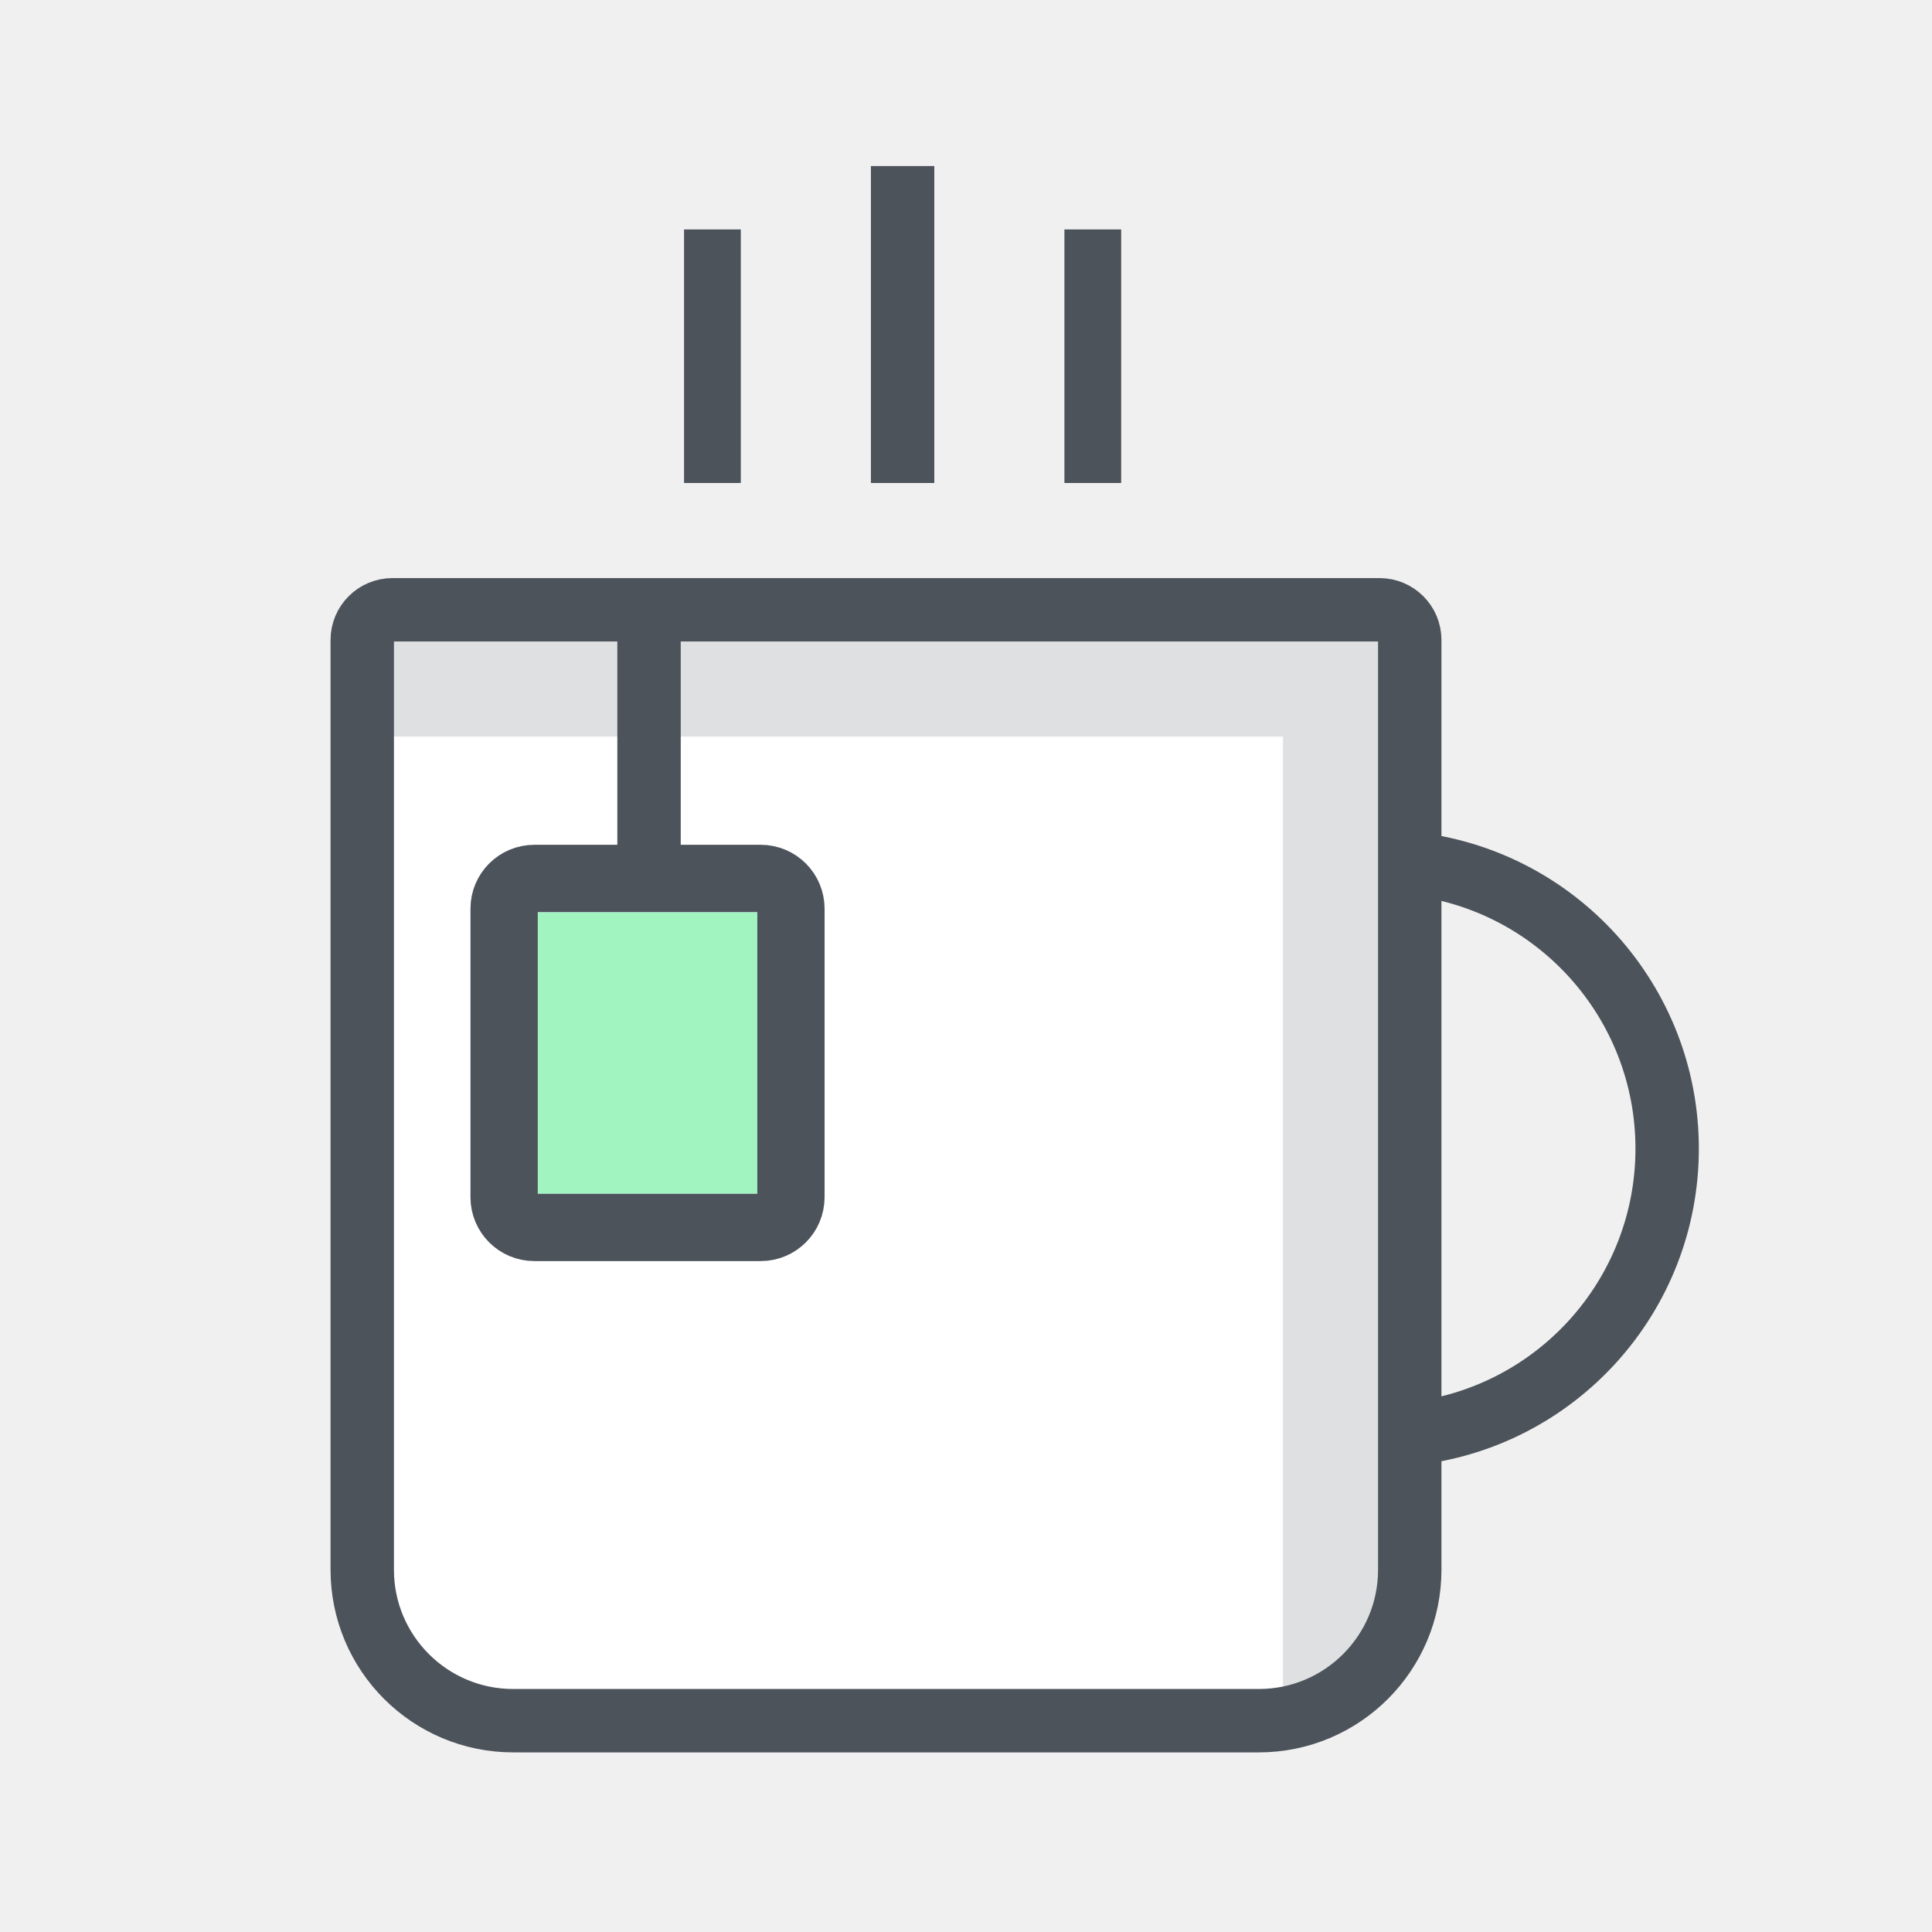
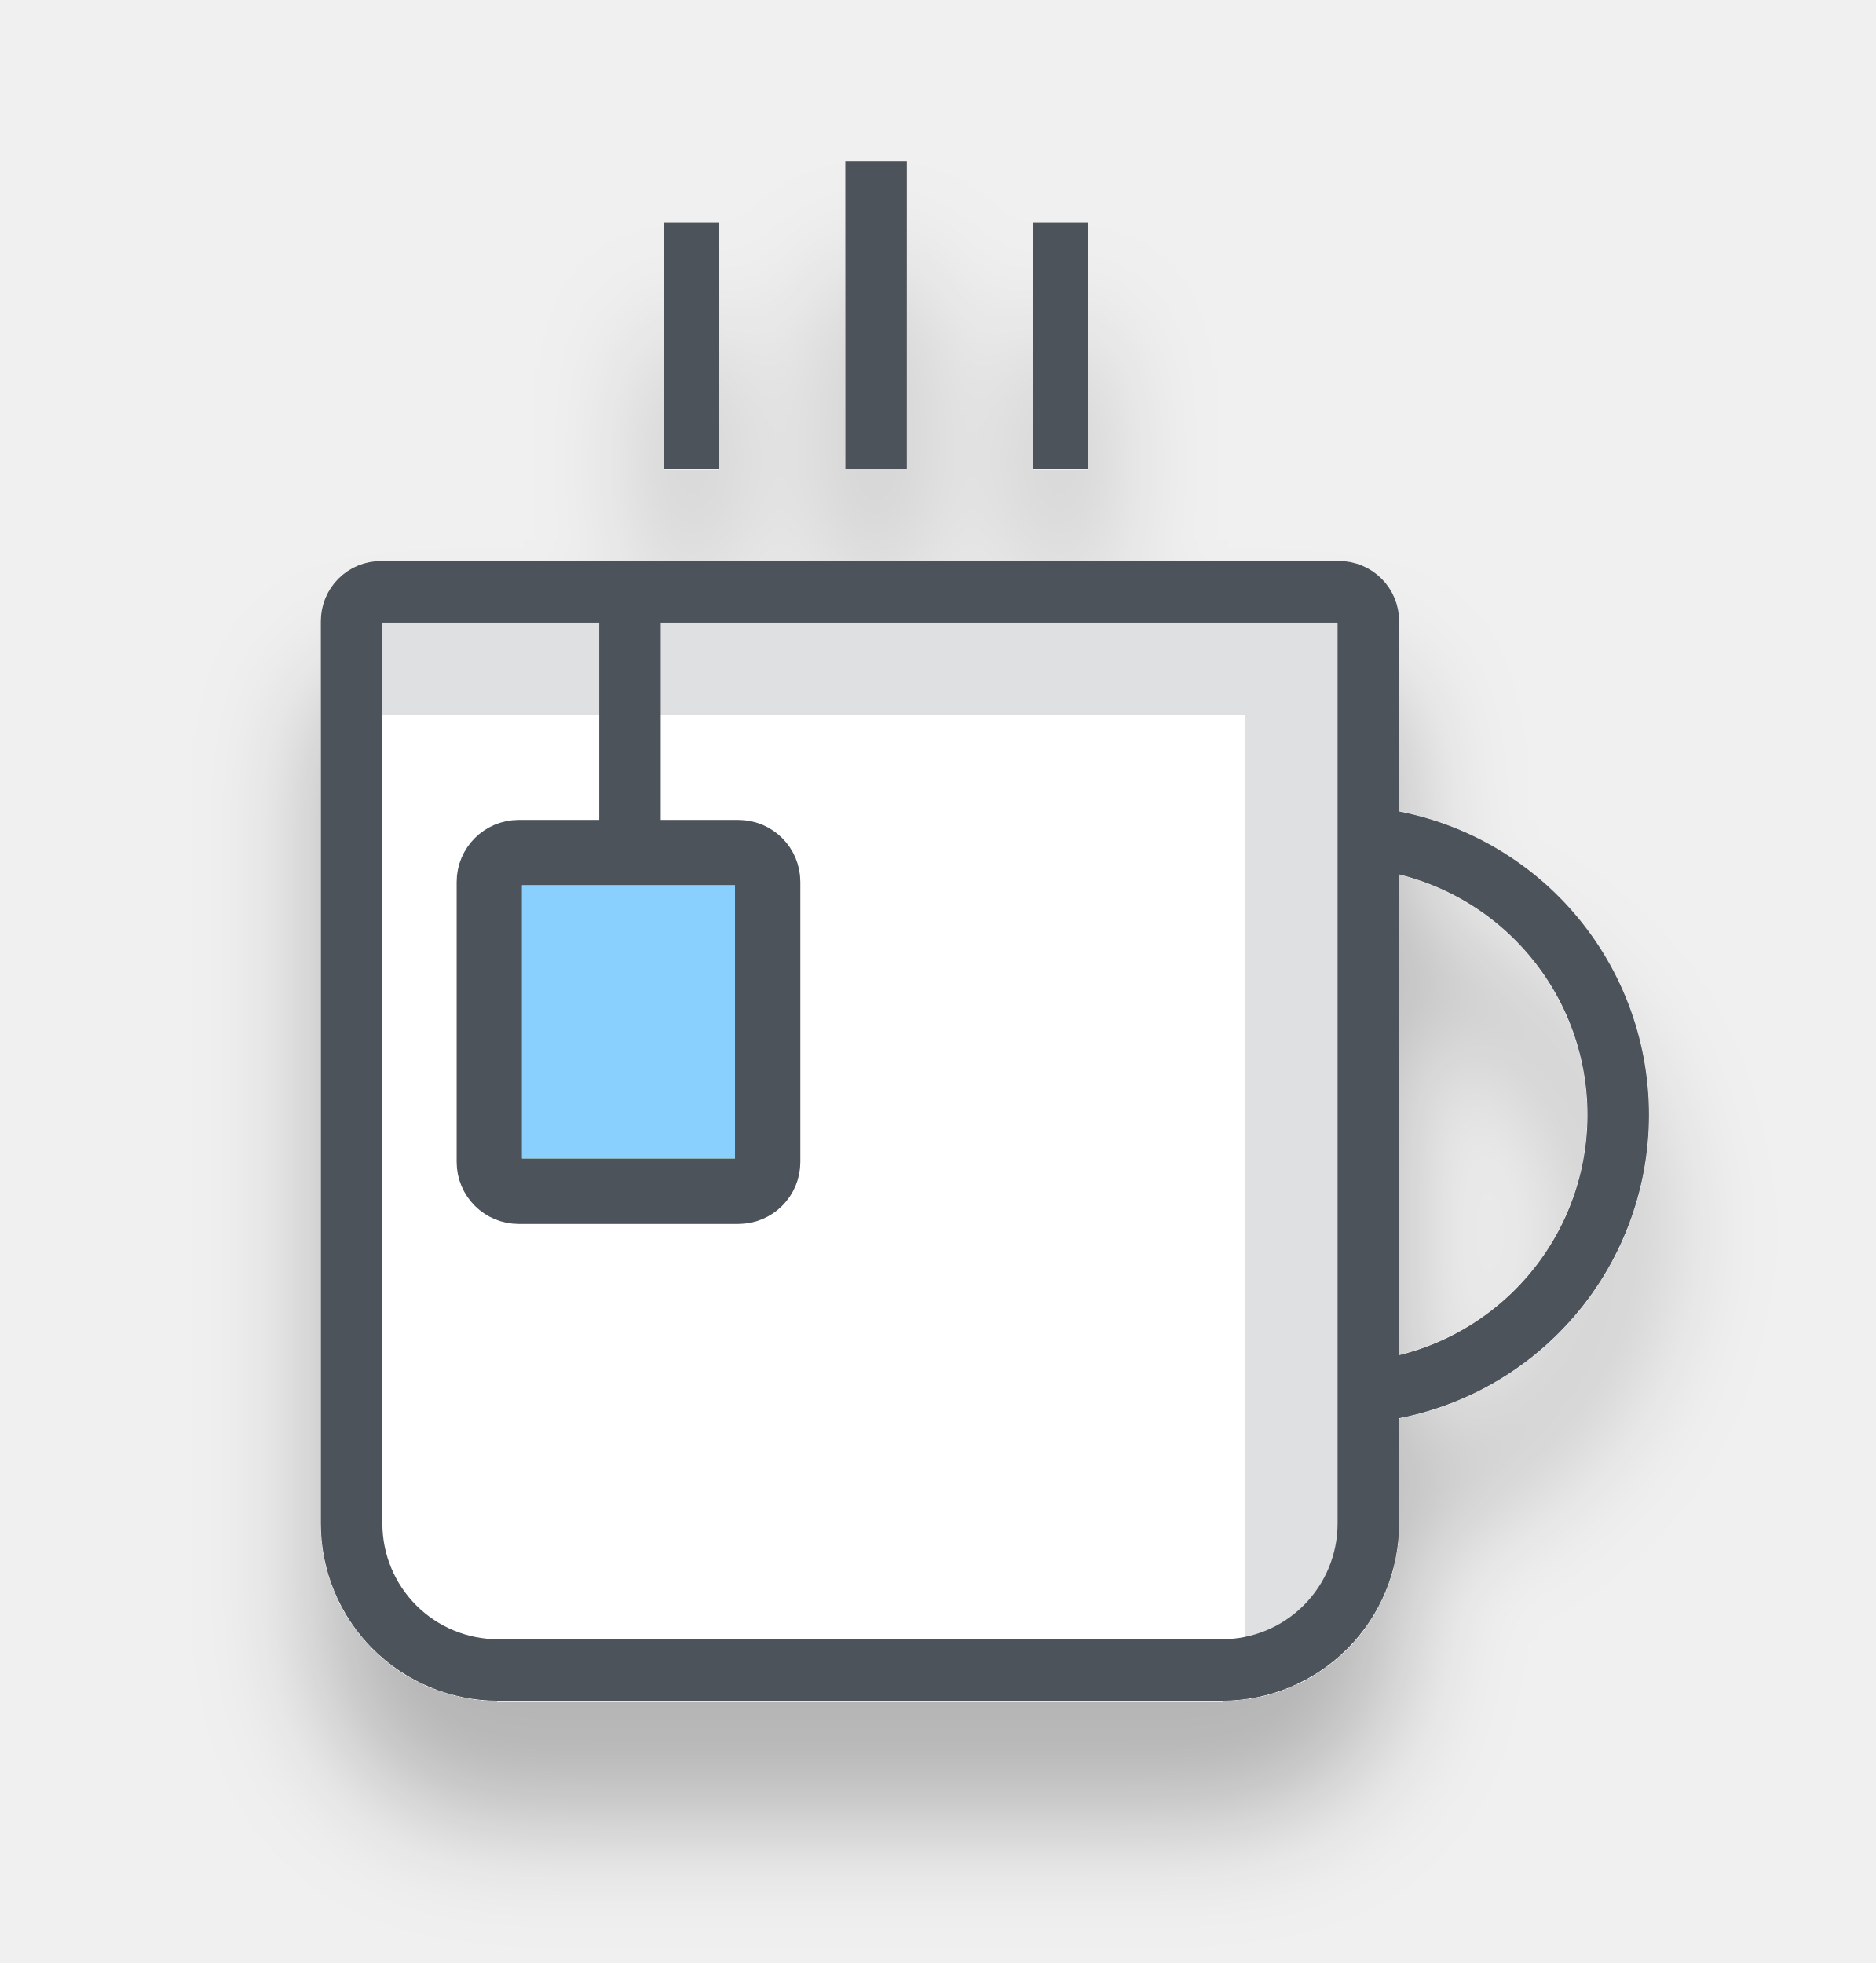
- <svg xmlns="http://www.w3.org/2000/svg" viewBox="0 0 64 64">
+ <svg xmlns="http://www.w3.org/2000/svg" width="64" height="67" viewBox="0 0 64 67" fill="none">
+   <g filter="url(#filter0_d_72_98)">
+     <path d="M12 20.2H46.7V53C46.7 54.061 46.279 55.078 45.528 55.828C44.778 56.578 43.761 57 42.7 57H16C14.939 57 13.922 56.578 13.172 55.828C12.421 55.078 12 54.061 12 53V20.2Z" fill="white" />
+     <path d="M12 20.2V24.4H42.5V55.9C42.5 56.3 42.4 56.6 42.4 56.9C44.2 56.5 46.7 54.8 46.7 52.8V20.2H12Z" fill="#DEE0E2" />
+     <path d="M21.5 20.2V28.6M13 20.2H45.7C45.965 20.2 46.22 20.305 46.407 20.493C46.595 20.68 46.7 20.935 46.7 21.2V52C46.7 53.326 46.173 54.598 45.236 55.535C44.298 56.473 43.026 57 41.7 57H17C15.674 57 14.402 56.473 13.464 55.535C12.527 54.598 12 53.326 12 52V21.2C12 20.935 12.105 20.68 12.293 20.493C12.48 20.305 12.735 20.2 13 20.2Z" stroke="#4D535B" stroke-width="2.1" stroke-miterlimit="10" />
+     <path d="M25.2 29.1H17.7C17.148 29.1 16.7 29.548 16.7 30.1V39.66C16.7 40.212 17.148 40.66 17.7 40.66H25.2C25.753 40.66 26.2 40.212 26.2 39.66V30.1C26.2 29.548 25.753 29.1 25.2 29.1Z" stroke="#4D535B" stroke-width="2.23" stroke-miterlimit="10" />
+     <g style="mix-blend-mode:darken">
+       <path d="M25.2 29.1H17.7C17.148 29.1 16.7 29.548 16.7 30.1V39.66C16.7 40.212 17.148 40.66 17.7 40.66H25.2C25.753 40.66 26.2 40.212 26.2 39.66V30.1C26.2 29.548 25.753 29.1 25.2 29.1Z" fill="#8AD0FF" />
+     </g>
+     <path d="M46.7 28.6C49.039 28.841 51.205 29.94 52.78 31.686C54.355 33.431 55.227 35.699 55.227 38.05C55.227 40.401 54.355 42.669 52.78 44.414C51.205 46.16 49.039 47.259 46.7 47.5M29.9 5.5V16" stroke="#4D535B" stroke-width="2.1" stroke-miterlimit="10" />
+     <path d="M36.2 7.6V16M23.6 7.6V16" stroke="#4D535B" stroke-width="1.88" stroke-miterlimit="10" />
+   </g>
  <defs>
-     <style>.cls-4{fill:none;stroke:#4d535b;stroke-miterlimit:10}.cls-4{stroke-width:2.1px}</style>
+     <filter id="filter0_d_72_98" x="-4" y="0" width="72" height="72" filterUnits="userSpaceOnUse" color-interpolation-filters="sRGB">
+       <feFlood flood-opacity="0" result="BackgroundImageFix" />
+       <feColorMatrix in="SourceAlpha" type="matrix" values="0 0 0 0 0 0 0 0 0 0 0 0 0 0 0 0 0 0 127 0" result="hardAlpha" />
+       <feOffset dy="4" />
+       <feGaussianBlur stdDeviation="2" />
+       <feComposite in2="hardAlpha" operator="out" />
+       <feColorMatrix type="matrix" values="0 0 0 0 0 0 0 0 0 0 0 0 0 0 0 0 0 0 0.25 0" />
+       <feBlend mode="normal" in2="BackgroundImageFix" result="effect1_dropShadow_72_98" />
+       <feBlend mode="normal" in="SourceGraphic" in2="effect1_dropShadow_72_98" result="shape" />
+     </filter>
  </defs>
-   <g style="isolation:isolate">
-     <g id="stroke">
-       <path d="M12 20.2h34.7V53a4 4 0 01-4 4H16a4 4 0 01-4-4V20.2z" fill="#fff" />
-       <path d="M12 20.2v4.2h30.5v31.5c0 .4-.1.7-.1 1 1.8-.4 4.3-2.1 4.3-4.1V20.2z" fill="#dee0e2" />
-       <path class="cls-4" d="M13 20.2h32.7a1 1 0 011 1V52a5 5 0 01-5 5H17a5 5 0 01-5-5V21.2a1 1 0 011-1zm8.5 0v8.4" />
-       <rect x="16.7" y="29.1" width="9.5" height="11.56" rx="1" stroke-width="2.23" fill="none" stroke="#4d535b" stroke-miterlimit="10" />
-       <rect x="16.7" y="29.1" width="9.5" height="11.56" rx="1" style="mix-blend-mode:darken" fill="#a1f4c0" />
-       <path class="cls-4" d="M46.7 28.6a9.5 9.5 0 010 18.9m-16.8-42V16" />
-       <path d="M36.2 7.6V16M23.6 7.6V16" stroke-width="1.88" fill="none" stroke="#4d535b" stroke-miterlimit="10" />
-     </g>
-   </g>
</svg>
